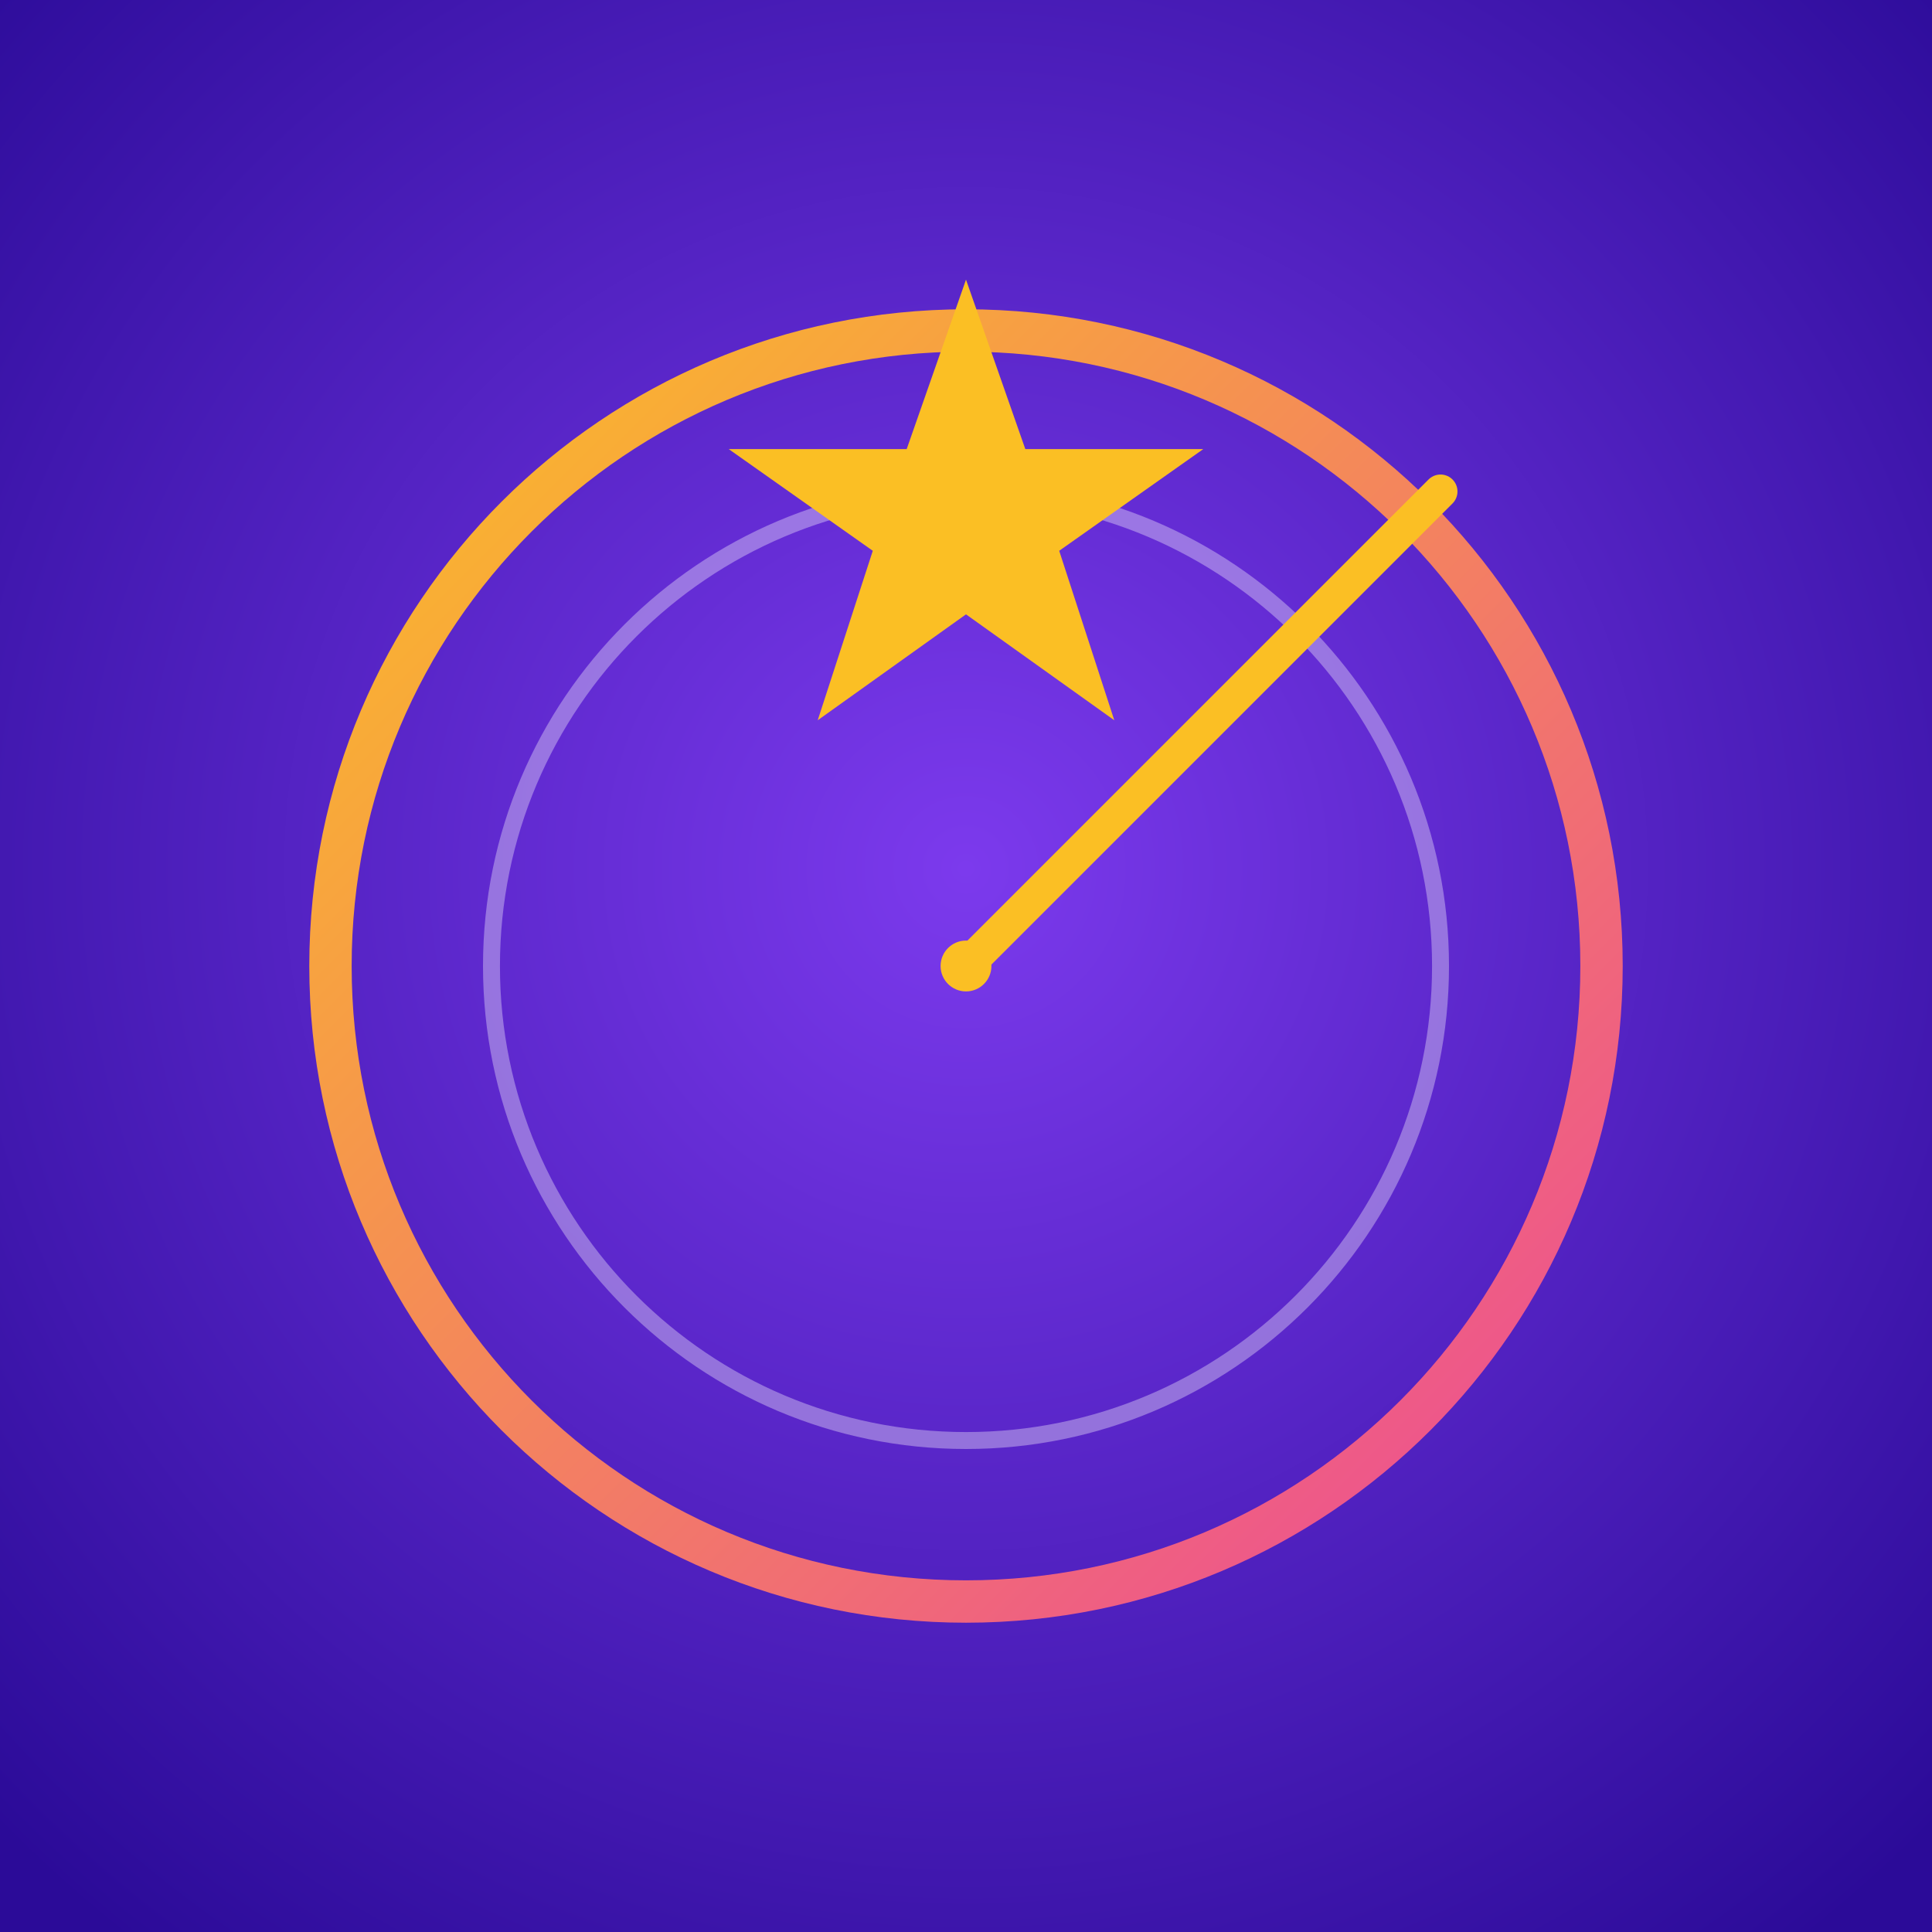
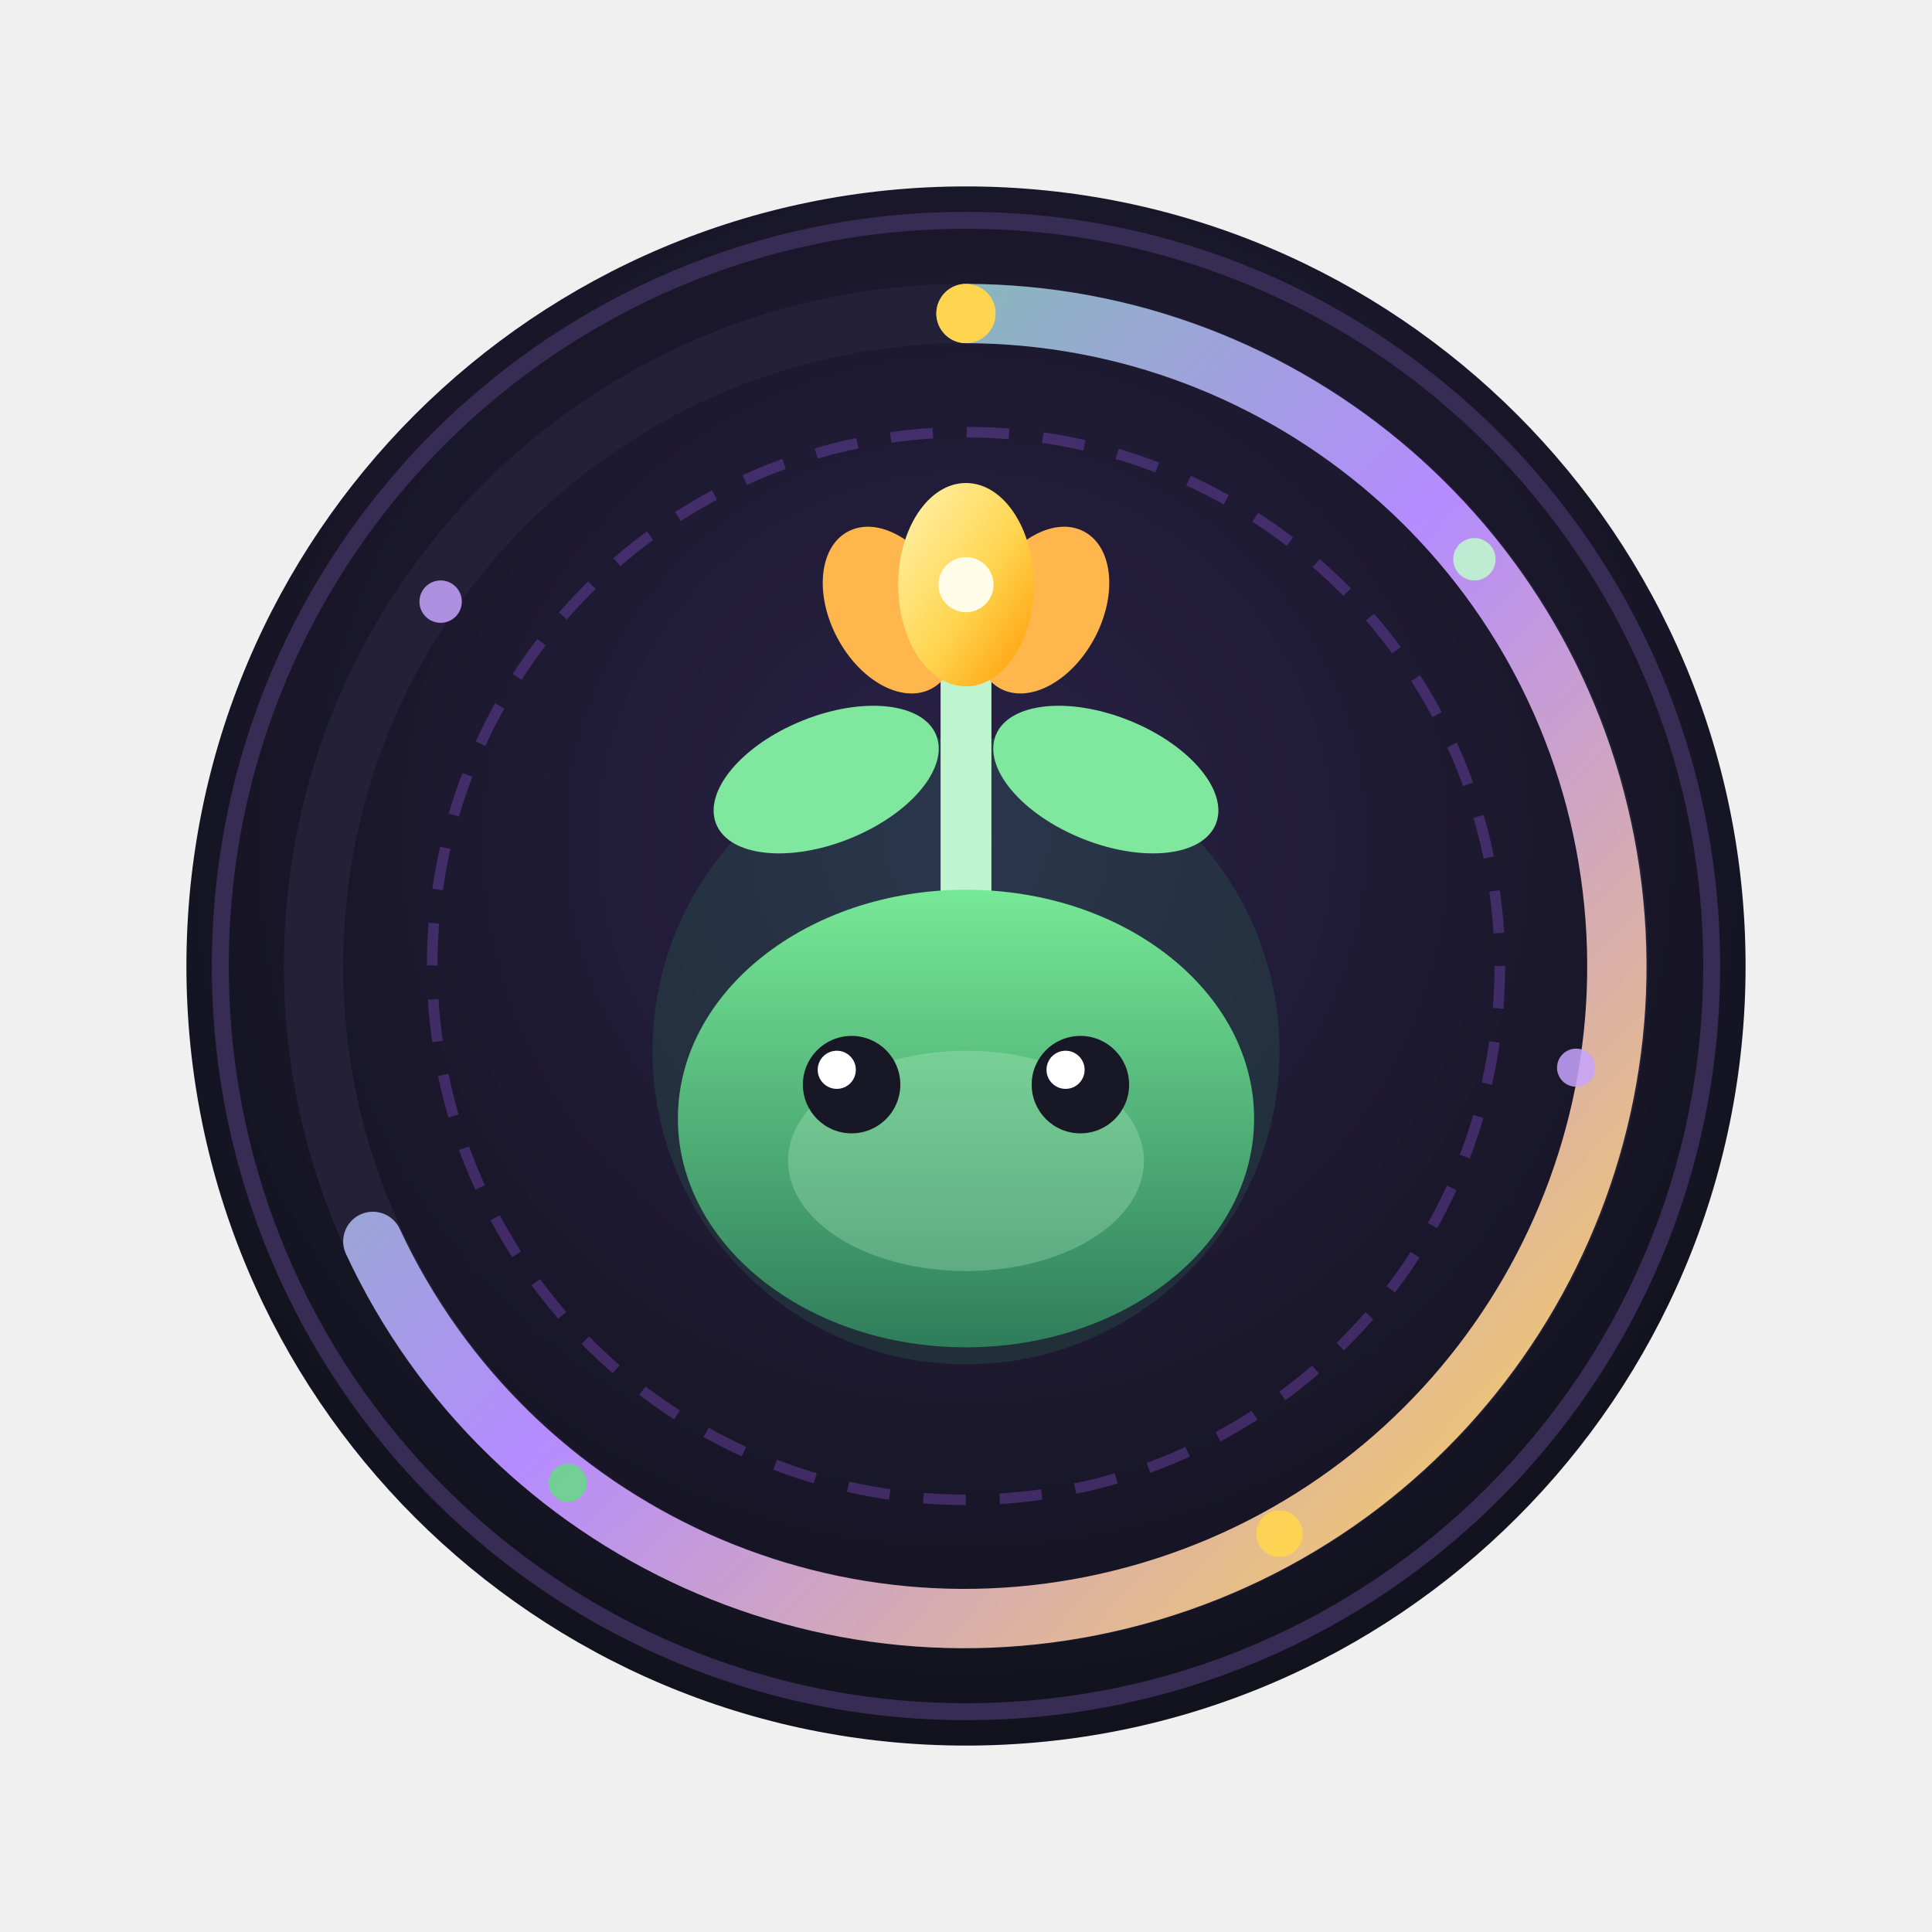
<svg xmlns="http://www.w3.org/2000/svg" width="456" height="456" viewBox="0 0 456 456" version="1.1">
  <defs>
-     <radialGradient id="bg" cx="50%" cy="45%" r="70%">
-       <stop offset="0%" stop-color="#7C3AED" />
-       <stop offset="100%" stop-color="#2B0B98" />
+     <radialGradient id="medallionBg" cx="50%" cy="42%" r="58%">
+       <stop offset="0%" stop-color="#2A2248" />
+       <stop offset="68%" stop-color="#1A172B" />
+       <stop offset="100%" stop-color="#11121C" />
    </radialGradient>
-     <linearGradient id="ring" x1="0" y1="0" x2="1" y2="1">
-       <stop offset="0%" stop-color="#FBBF24" />
-       <stop offset="100%" stop-color="#EC4899" />
+     <linearGradient id="progressArc" x1="0%" y1="0%" x2="100%" y2="100%">
+       <stop offset="0%" stop-color="#65DB85" />
+       <stop offset="50%" stop-color="#B58BFF" />
+       <stop offset="100%" stop-color="#FFD54F" />
+     </linearGradient>
+     <linearGradient id="sproutBody" x1="0%" y1="0%" x2="0%" y2="100%">
+       <stop offset="0%" stop-color="#76E896" />
+       <stop offset="100%" stop-color="#2E7D5B" />
+     </linearGradient>
+     <linearGradient id="lotusGold" x1="0%" y1="0%" x2="100%" y2="100%">
+       <stop offset="0%" stop-color="#FFF3B0" />
+       <stop offset="55%" stop-color="#FFD54F" />
+       <stop offset="100%" stop-color="#FF9800" />
    </linearGradient>
  </defs>
-   <rect width="456" height="456" fill="url(#bg)" />
-   <circle cx="228" cy="228" r="150" fill="none" stroke="url(#ring)" stroke-width="10" />
-   <circle cx="228" cy="228" r="112" fill="none" stroke="#ffffff" stroke-opacity="0.35" stroke-width="4" />
-   <circle cx="228" cy="228" r="6" fill="#FBBF24" />
-   <path d="M228 228 L340 116" stroke="#FBBF24" stroke-width="8" stroke-linecap="round" />
-   <path d="M228 66 l14 40 h42 l-34 24 l13 40 l-35 -25 l-35 25 l13 -40 l-34 -24 h42 z" fill="#FBBF24" />
+   <circle cx="228" cy="228" r="184" fill="url(#medallionBg)" />
+   <circle cx="228" cy="228" r="176" fill="none" stroke="#362C54" stroke-width="4" />
+   <circle cx="228" cy="228" r="154" fill="none" stroke="#242038" stroke-width="14" />
+   <path d="M 228 74 A 154 154 0 1 1 88 293" fill="none" stroke="url(#progressArc)" stroke-width="14" stroke-linecap="round" />
+   <circle cx="228" cy="228" r="126" fill="none" stroke="#7549B8" stroke-opacity="0.42" stroke-width="2.5" stroke-dasharray="10 8" />
+   <circle cx="228" cy="74" r="7" fill="#FFD54F" />
+   <circle cx="348" cy="132" r="5" fill="#BFF5CE" fill-opacity="0.9" />
+   <circle cx="372" cy="252" r="4.5" fill="#C7A4FF" fill-opacity="0.85" />
+   <circle cx="302" cy="362" r="5.5" fill="#FFD54F" fill-opacity="0.9" />
+   <circle cx="134" cy="350" r="4.5" fill="#65DB85" fill-opacity="0.85" />
+   <circle cx="104" cy="142" r="5" fill="#C7A4FF" fill-opacity="0.85" />
+   <circle cx="228" cy="248" r="74" fill="#2E7D5B" fill-opacity="0.22" />
+   <line x1="228" y1="222" x2="228" y2="152" stroke="#BFF5CE" stroke-width="12" stroke-linecap="round" />
+   <ellipse cx="195" cy="184" rx="28" ry="15" transform="rotate(-22 195 184)" fill="#80E89E" />
+   <ellipse cx="261" cy="184" rx="28" ry="15" transform="rotate(22 261 184)" fill="#80E89E" />
+   <ellipse cx="210" cy="144" rx="14" ry="21" transform="rotate(-28 210 144)" fill="#FFB74D" />
+   <ellipse cx="246" cy="144" rx="14" ry="21" transform="rotate(28 246 144)" fill="#FFB74D" />
+   <ellipse cx="228" cy="138" rx="16" ry="24" fill="url(#lotusGold)" />
+   <circle cx="228" cy="138" r="6.5" fill="#FFFDE7" />
+   <ellipse cx="228" cy="264" rx="68" ry="54" fill="url(#sproutBody)" />
+   <ellipse cx="228" cy="274" rx="42" ry="26" fill="#BFF5CE" fill-opacity="0.28" />
+   <circle cx="201" cy="256" r="11.5" fill="#171725" />
+   <circle cx="255" cy="256" r="11.5" fill="#171725" />
+   <circle cx="197.5" cy="252.5" r="4.5" fill="#FFFFFF" />
+   <circle cx="251.5" cy="252.5" r="4.5" fill="#FFFFFF" />
</svg>
